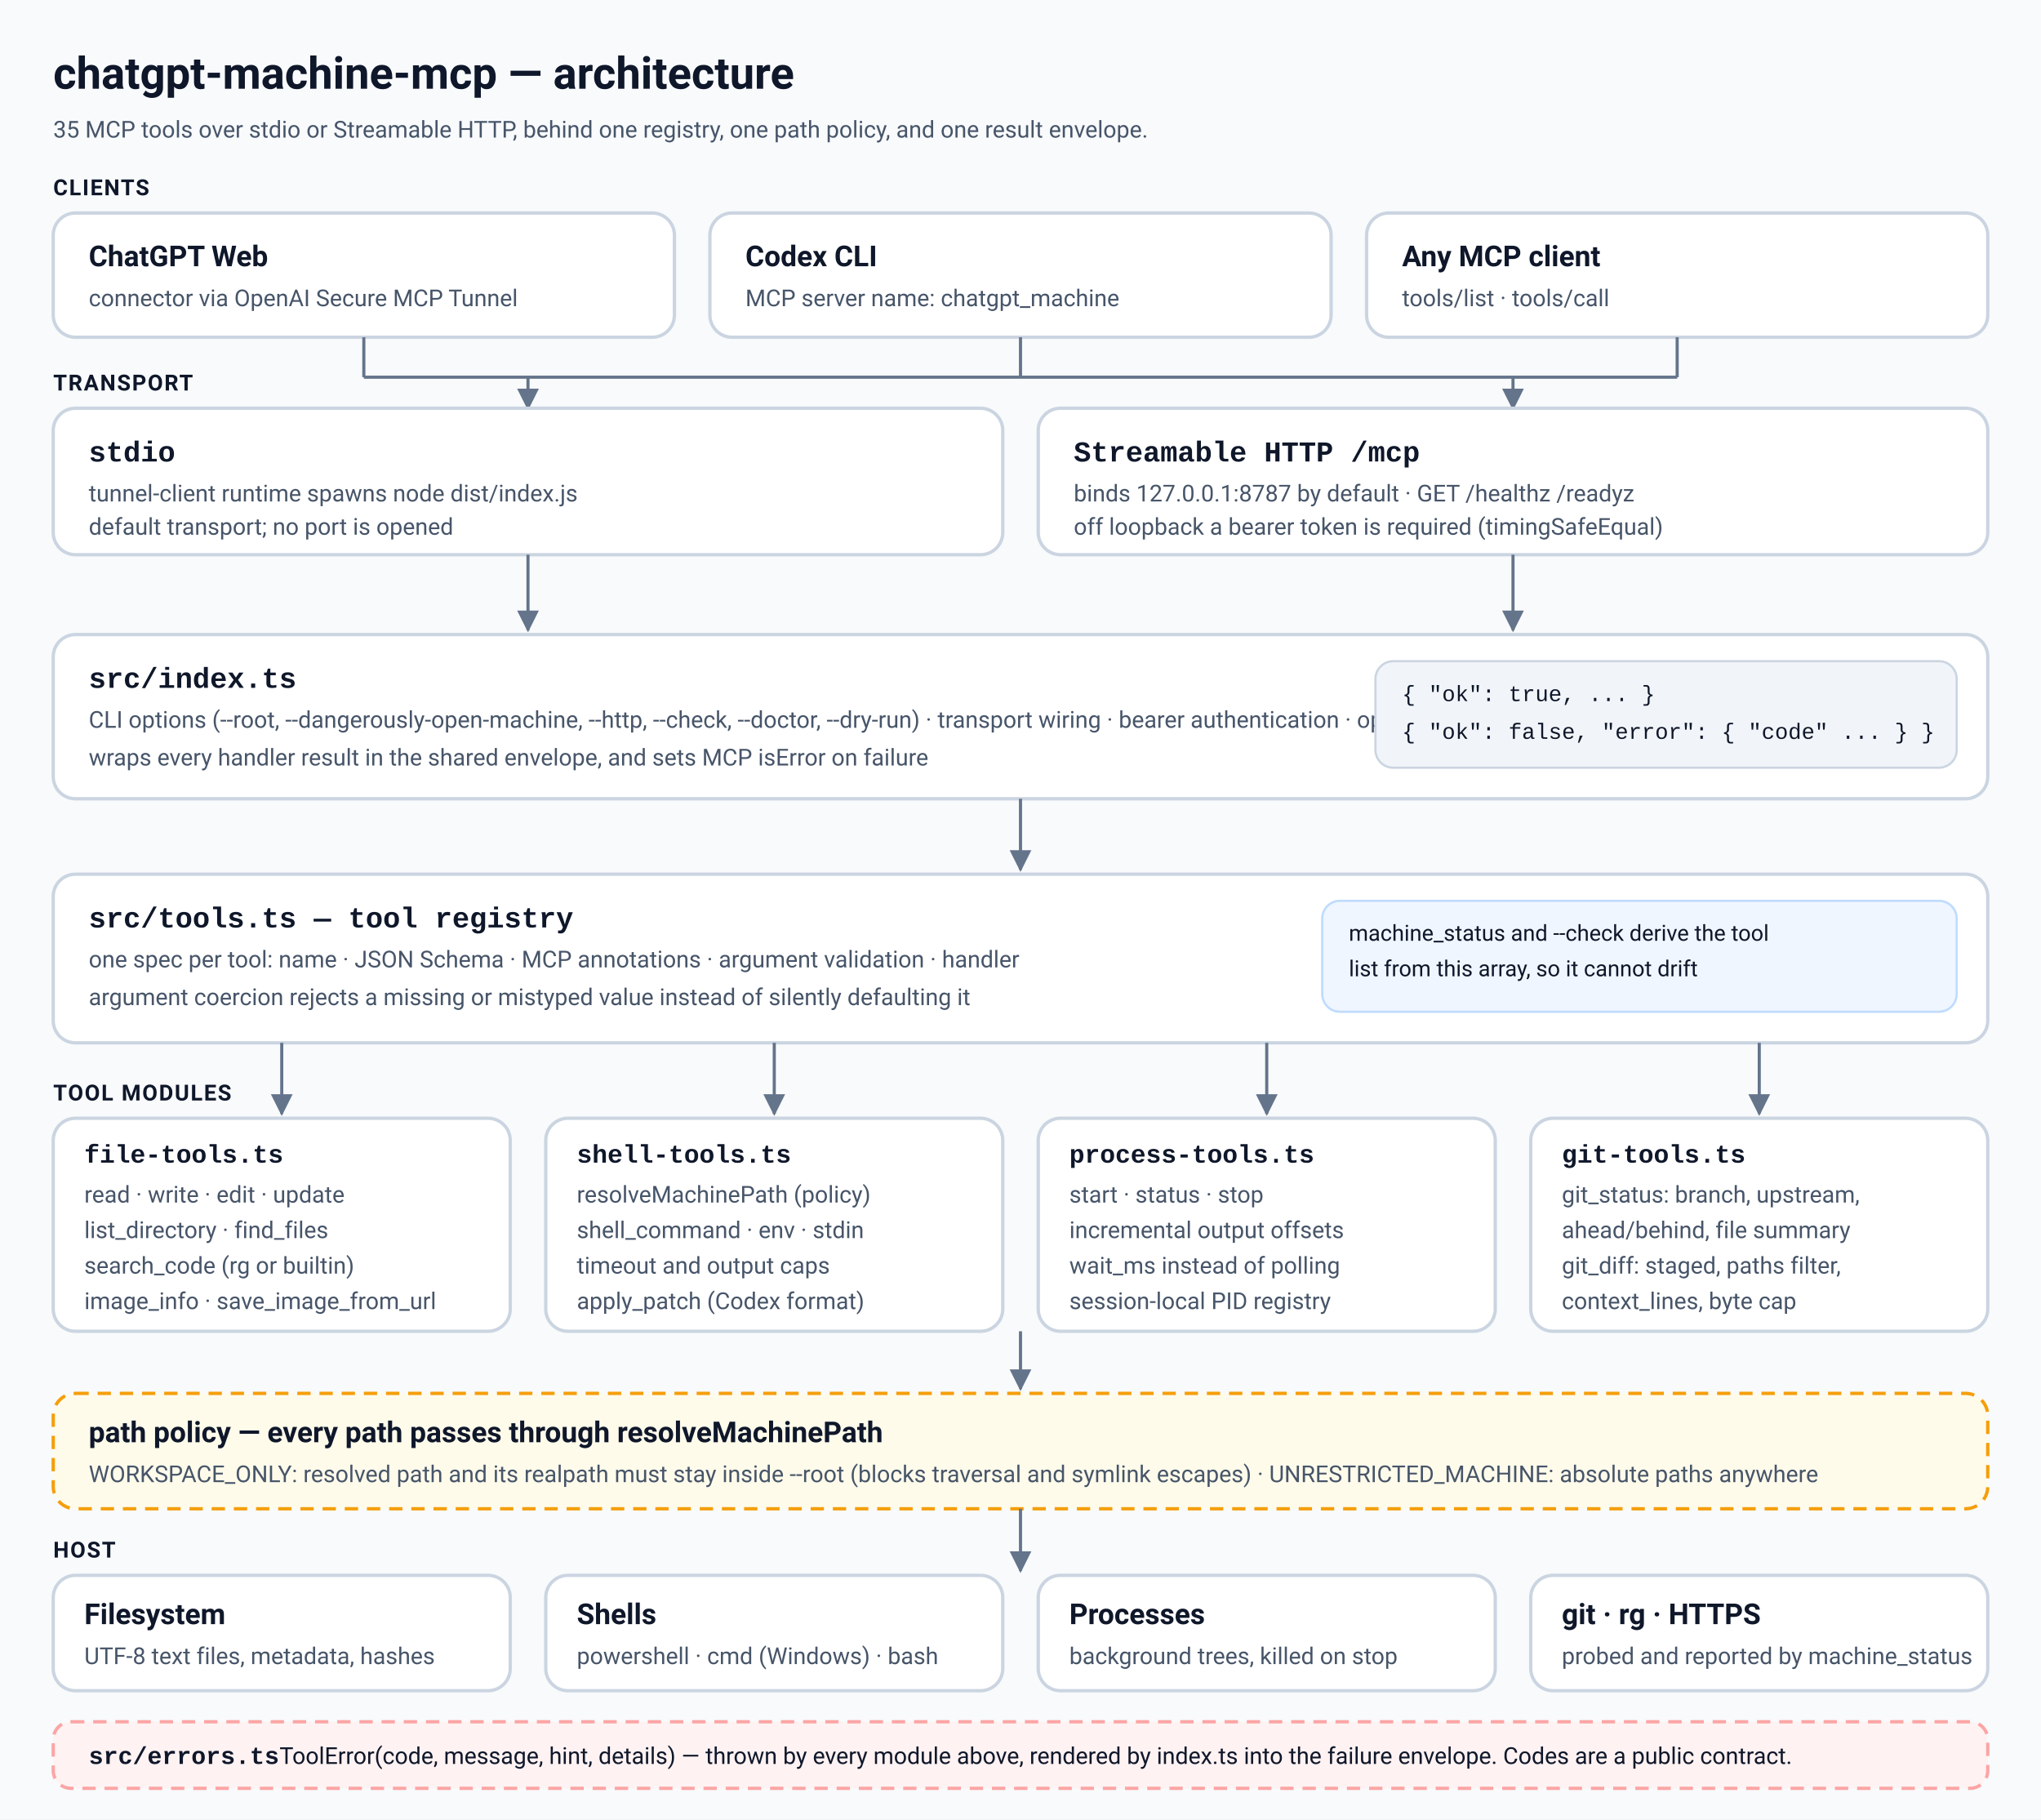
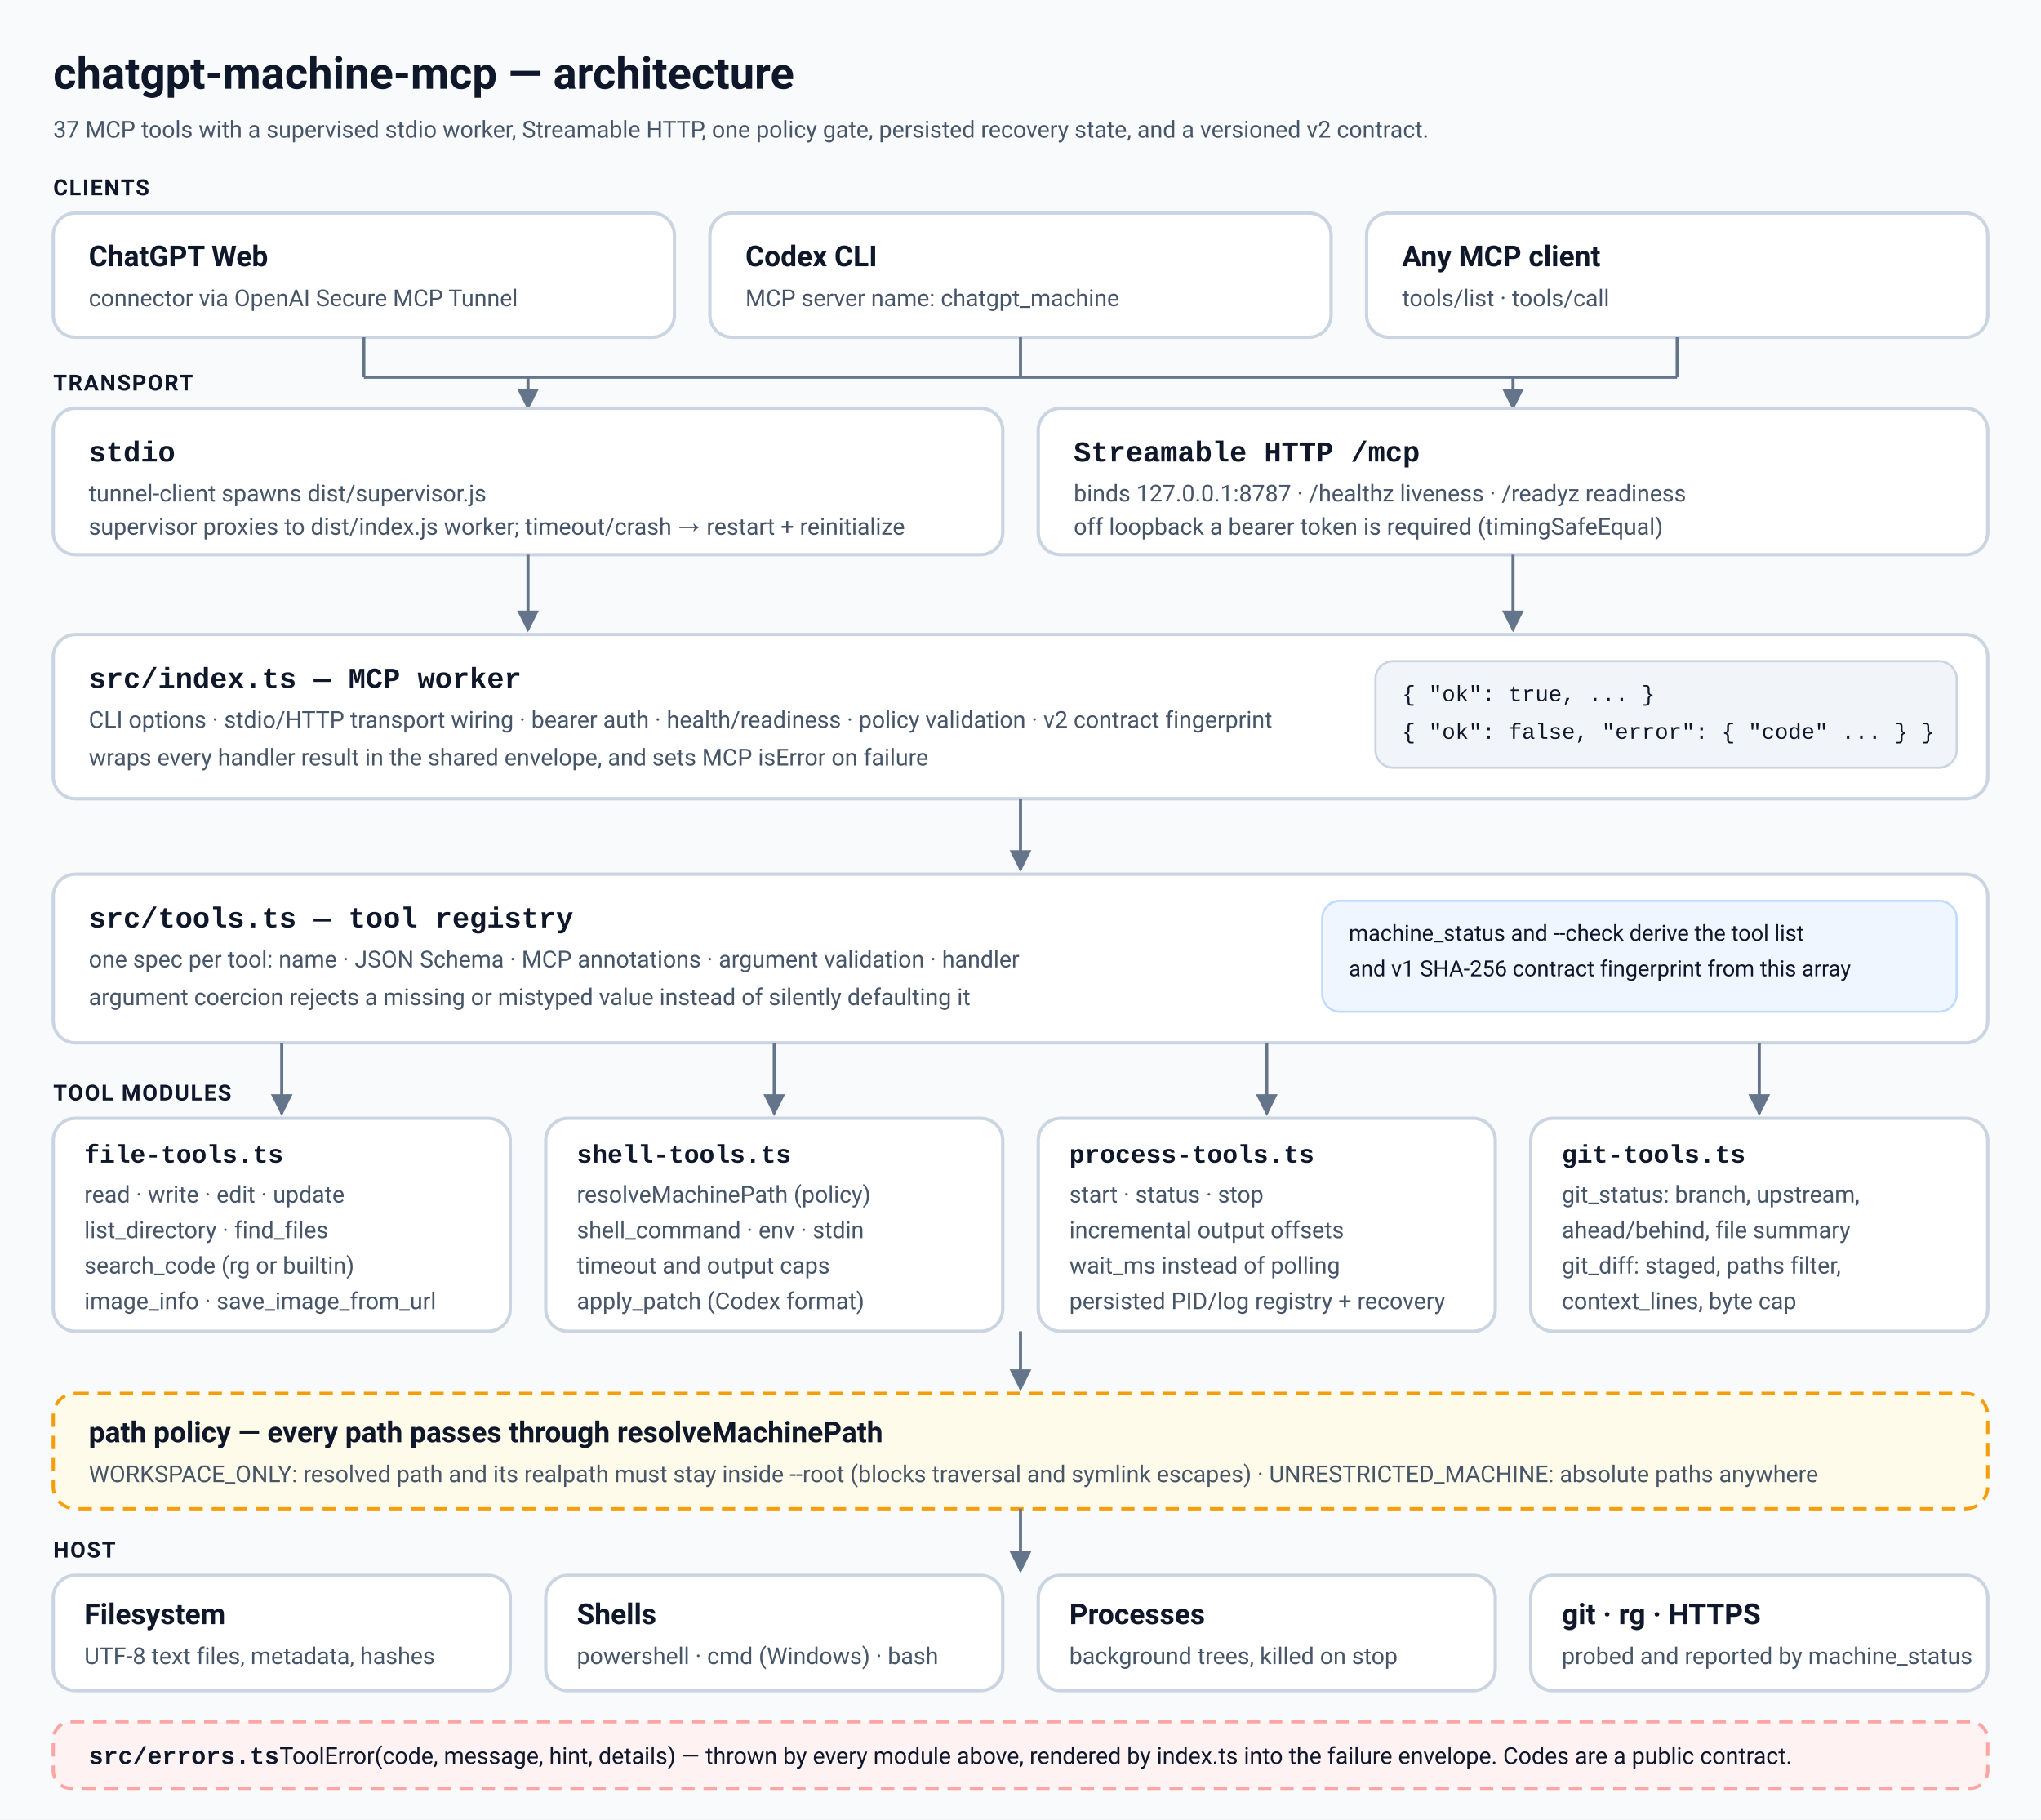
- <svg xmlns="http://www.w3.org/2000/svg" viewBox="0 0 920 820" width="920" height="820" role="img" aria-label="chatgpt-machine-mcp architecture: MCP clients reach the server over stdio or Streamable HTTP, index.ts wraps every result in a shared envelope, tools.ts holds the tool registry, four tool modules run behind a single path policy, and errors.ts supplies the shared error codes.">
+ <svg xmlns="http://www.w3.org/2000/svg" viewBox="0 0 920 820" width="920" height="820" role="img" aria-label="chatgpt-machine-mcp architecture: tunnel stdio passes through a self-healing supervisor into an MCP worker, Streamable HTTP enters the worker directly, tools.ts holds the 37-tool registry, and policy and error contracts guard host access.">
  <defs>
    <marker id="arrow" viewBox="0 0 10 10" refX="9" refY="5" markerWidth="7" markerHeight="7" orient="auto-start-reverse">
      <path d="M 0 0 L 10 5 L 0 10 z" fill="#64748b" />
    </marker>
    <style>
      .bg   { fill: #f8fafc; }
      .box  { fill: #ffffff; stroke: #cbd5e1; stroke-width: 1.5; }
      .t    { font-family: ui-sans-serif, -apple-system, "Segoe UI", Roboto, Helvetica, Arial, sans-serif; fill: #0f172a; }
      .mono { font-family: ui-monospace, SFMono-Regular, Consolas, "Liberation Mono", monospace; fill: #0f172a; }
      .h    { font-size: 13px; font-weight: 600; }
      .s    { font-size: 10.5px; fill: #475569; }
      .tag  { font-size: 10px; font-weight: 600; letter-spacing: .06em; }
      .line { stroke: #64748b; stroke-width: 1.4; marker-end: url(#arrow); }
    </style>
  </defs>
  <rect class="bg" x="0" y="0" width="920" height="820" />
  <text class="t" x="24" y="40" font-size="20" font-weight="700">chatgpt-machine-mcp — architecture</text>
-   <text class="t s" x="24" y="62">35 MCP tools over stdio or Streamable HTTP, behind one registry, one path policy, and one result envelope.</text>
+   <text class="t s" x="24" y="62">37 MCP tools with a supervised stdio worker, Streamable HTTP, one policy gate, persisted recovery state, and a versioned v2 contract.</text>
  <text class="t tag" x="24" y="88" fill="#475569">CLIENTS</text>
  <g>
    <rect class="box" x="24" y="96" width="280" height="56" rx="10" />
    <text class="t h" x="40" y="120">ChatGPT Web</text>
    <text class="t s" x="40" y="138">connector via OpenAI Secure MCP Tunnel</text>
    <rect class="box" x="320" y="96" width="280" height="56" rx="10" />
    <text class="t h" x="336" y="120">Codex CLI</text>
    <text class="t s" x="336" y="138">MCP server name: chatgpt_machine</text>
    <rect class="box" x="616" y="96" width="280" height="56" rx="10" />
    <text class="t h" x="632" y="120">Any MCP client</text>
    <text class="t s" x="632" y="138">tools/list · tools/call</text>
  </g>
  <path d="M 164 152 L 164 170 M 460 152 L 460 170 M 756 152 L 756 170 M 164 170 L 756 170" fill="none" stroke="#64748b" stroke-width="1.4" />
  <line class="line" x1="238" y1="170" x2="238" y2="184" />
  <line class="line" x1="682" y1="170" x2="682" y2="184" />
  <text class="t tag" x="24" y="176" fill="#475569">TRANSPORT</text>
  <g>
    <rect class="box" x="24" y="184" width="428" height="66" rx="10" stroke="#94a3b8" />
    <text class="mono h" x="40" y="208">stdio</text>
-     <text class="t s" x="40" y="226">tunnel-client runtime spawns node dist/index.js</text>
-     <text class="t s" x="40" y="241">default transport; no port is opened</text>
+     <text class="t s" x="40" y="226">tunnel-client spawns dist/supervisor.js</text>
+     <text class="t s" x="40" y="241">supervisor proxies to dist/index.js worker; timeout/crash → restart + reinitialize</text>
    <rect class="box" x="468" y="184" width="428" height="66" rx="10" stroke="#94a3b8" />
    <text class="mono h" x="484" y="208">Streamable HTTP  /mcp</text>
-     <text class="t s" x="484" y="226">binds 127.0.0.1:8787 by default · GET /healthz /readyz</text>
+     <text class="t s" x="484" y="226">binds 127.0.0.1:8787 · /healthz liveness · /readyz readiness</text>
    <text class="t s" x="484" y="241">off loopback a bearer token is required (timingSafeEqual)</text>
  </g>
  <line class="line" x1="238" y1="250" x2="238" y2="284" />
  <line class="line" x1="682" y1="250" x2="682" y2="284" />
  <g>
    <rect class="box" x="24" y="286" width="872" height="74" rx="10" />
-     <text class="mono h" x="40" y="310">src/index.ts</text>
-     <text class="t s" x="40" y="328">CLI options (--root, --dangerously-open-machine, --http, --check, --doctor, --dry-run) · transport wiring · bearer authentication · operator CLI src/cli.ts (chatgpt-local) wraps tunnel scripts</text>
+     <text class="mono h" x="40" y="310">src/index.ts — MCP worker</text>
+     <text class="t s" x="40" y="328">CLI options · stdio/HTTP transport wiring · bearer auth · health/readiness · policy validation · v2 contract fingerprint</text>
    <text class="t s" x="40" y="345">wraps every handler result in the shared envelope, and sets MCP isError on failure</text>
    <rect x="620" y="298" width="262" height="48" rx="8" fill="#f1f5f9" stroke="#cbd5e1" />
    <text class="mono" x="632" y="316" font-size="10" fill="#0f172a">{ "ok": true, ... }</text>
    <text class="mono" x="632" y="333" font-size="10" fill="#b91c1c">{ "ok": false, "error": { "code" ... } }</text>
  </g>
  <line class="line" x1="460" y1="360" x2="460" y2="392" />
  <g>
    <rect class="box" x="24" y="394" width="872" height="76" rx="10" stroke="#2563eb" stroke-width="2" />
    <text class="mono h" x="40" y="418" fill="#1d4ed8">src/tools.ts — tool registry</text>
    <text class="t s" x="40" y="436">one spec per tool: name · JSON Schema · MCP annotations · argument validation · handler</text>
    <text class="t s" x="40" y="453">argument coercion rejects a missing or mistyped value instead of silently defaulting it</text>
    <rect x="596" y="406" width="286" height="50" rx="8" fill="#eff6ff" stroke="#bfdbfe" />
-     <text class="t" x="608" y="424" font-size="10" fill="#1e40af">machine_status and --check derive the tool</text>
-     <text class="t" x="608" y="440" font-size="10" fill="#1e40af">list from this array, so it cannot drift</text>
+     <text class="t" x="608" y="424" font-size="10" fill="#1e40af">machine_status and --check derive the tool list</text>
+     <text class="t" x="608" y="440" font-size="10" fill="#1e40af">and v1 SHA-256 contract fingerprint from this array</text>
  </g>
  <line class="line" x1="127" y1="470" x2="127" y2="502" />
  <line class="line" x1="349" y1="470" x2="349" y2="502" />
  <line class="line" x1="571" y1="470" x2="571" y2="502" />
  <line class="line" x1="793" y1="470" x2="793" y2="502" />
  <text class="t tag" x="24" y="496" fill="#475569">TOOL MODULES</text>
  <g>
    <rect class="box" x="24" y="504" width="206" height="96" rx="10" />
    <text class="mono" x="38" y="524" font-size="11.5" font-weight="600">file-tools.ts</text>
    <text class="t s" x="38" y="542">read · write · edit · update</text>
    <text class="t s" x="38" y="558">list_directory · find_files</text>
    <text class="t s" x="38" y="574">search_code (rg or builtin)</text>
    <text class="t s" x="38" y="590">image_info · save_image_from_url</text>
    <rect class="box" x="246" y="504" width="206" height="96" rx="10" />
    <text class="mono" x="260" y="524" font-size="11.5" font-weight="600">shell-tools.ts</text>
    <text class="t s" x="260" y="542">resolveMachinePath (policy)</text>
    <text class="t s" x="260" y="558">shell_command · env · stdin</text>
    <text class="t s" x="260" y="574">timeout and output caps</text>
    <text class="t s" x="260" y="590">apply_patch (Codex format)</text>
    <rect class="box" x="468" y="504" width="206" height="96" rx="10" />
    <text class="mono" x="482" y="524" font-size="11.5" font-weight="600">process-tools.ts</text>
    <text class="t s" x="482" y="542">start · status · stop</text>
    <text class="t s" x="482" y="558">incremental output offsets</text>
    <text class="t s" x="482" y="574">wait_ms instead of polling</text>
-     <text class="t s" x="482" y="590">session-local PID registry</text>
+     <text class="t s" x="482" y="590">persisted PID/log registry + recovery</text>
    <rect class="box" x="690" y="504" width="206" height="96" rx="10" />
    <text class="mono" x="704" y="524" font-size="11.5" font-weight="600">git-tools.ts</text>
    <text class="t s" x="704" y="542">git_status: branch, upstream,</text>
    <text class="t s" x="704" y="558">ahead/behind, file summary</text>
    <text class="t s" x="704" y="574">git_diff: staged, paths filter,</text>
    <text class="t s" x="704" y="590">context_lines, byte cap</text>
  </g>
  <line class="line" x1="460" y1="600" x2="460" y2="626" />
  <g>
    <rect x="24" y="628" width="872" height="52" rx="10" fill="#fffbeb" stroke="#f59e0b" stroke-width="1.5" stroke-dasharray="6 4" />
    <text class="t h" x="40" y="650" fill="#92400e">path policy — every path passes through resolveMachinePath</text>
    <text class="t s" x="40" y="668" fill="#92400e">WORKSPACE_ONLY: resolved path and its realpath must stay inside --root (blocks traversal and symlink escapes) · UNRESTRICTED_MACHINE: absolute paths anywhere</text>
  </g>
  <line class="line" x1="460" y1="680" x2="460" y2="708" />
  <text class="t tag" x="24" y="702" fill="#475569">HOST</text>
  <g>
    <rect class="box" x="24" y="710" width="206" height="52" rx="10" stroke="#a78bfa" />
    <text class="t h" x="38" y="732" fill="#5b21b6">Filesystem</text>
    <text class="t s" x="38" y="750">UTF-8 text files, metadata, hashes</text>
    <rect class="box" x="246" y="710" width="206" height="52" rx="10" stroke="#a78bfa" />
    <text class="t h" x="260" y="732" fill="#5b21b6">Shells</text>
    <text class="t s" x="260" y="750">powershell · cmd (Windows) · bash</text>
    <rect class="box" x="468" y="710" width="206" height="52" rx="10" stroke="#a78bfa" />
    <text class="t h" x="482" y="732" fill="#5b21b6">Processes</text>
    <text class="t s" x="482" y="750">background trees, killed on stop</text>
    <rect class="box" x="690" y="710" width="206" height="52" rx="10" stroke="#a78bfa" />
    <text class="t h" x="704" y="732" fill="#5b21b6">git · rg · HTTPS</text>
    <text class="t s" x="704" y="750">probed and reported by machine_status</text>
  </g>
  <g>
    <rect x="24" y="776" width="872" height="30" rx="8" fill="#fef2f2" stroke="#fca5a5" stroke-width="1.5" stroke-dasharray="6 4" />
    <text class="mono" x="40" y="795" font-size="11" font-weight="600" fill="#b91c1c">src/errors.ts</text>
    <text class="t" x="126" y="795" font-size="10.5" fill="#7f1d1d">ToolError(code, message, hint, details) — thrown by every module above, rendered by index.ts into the failure envelope. Codes are a public contract.</text>
  </g>
</svg>
